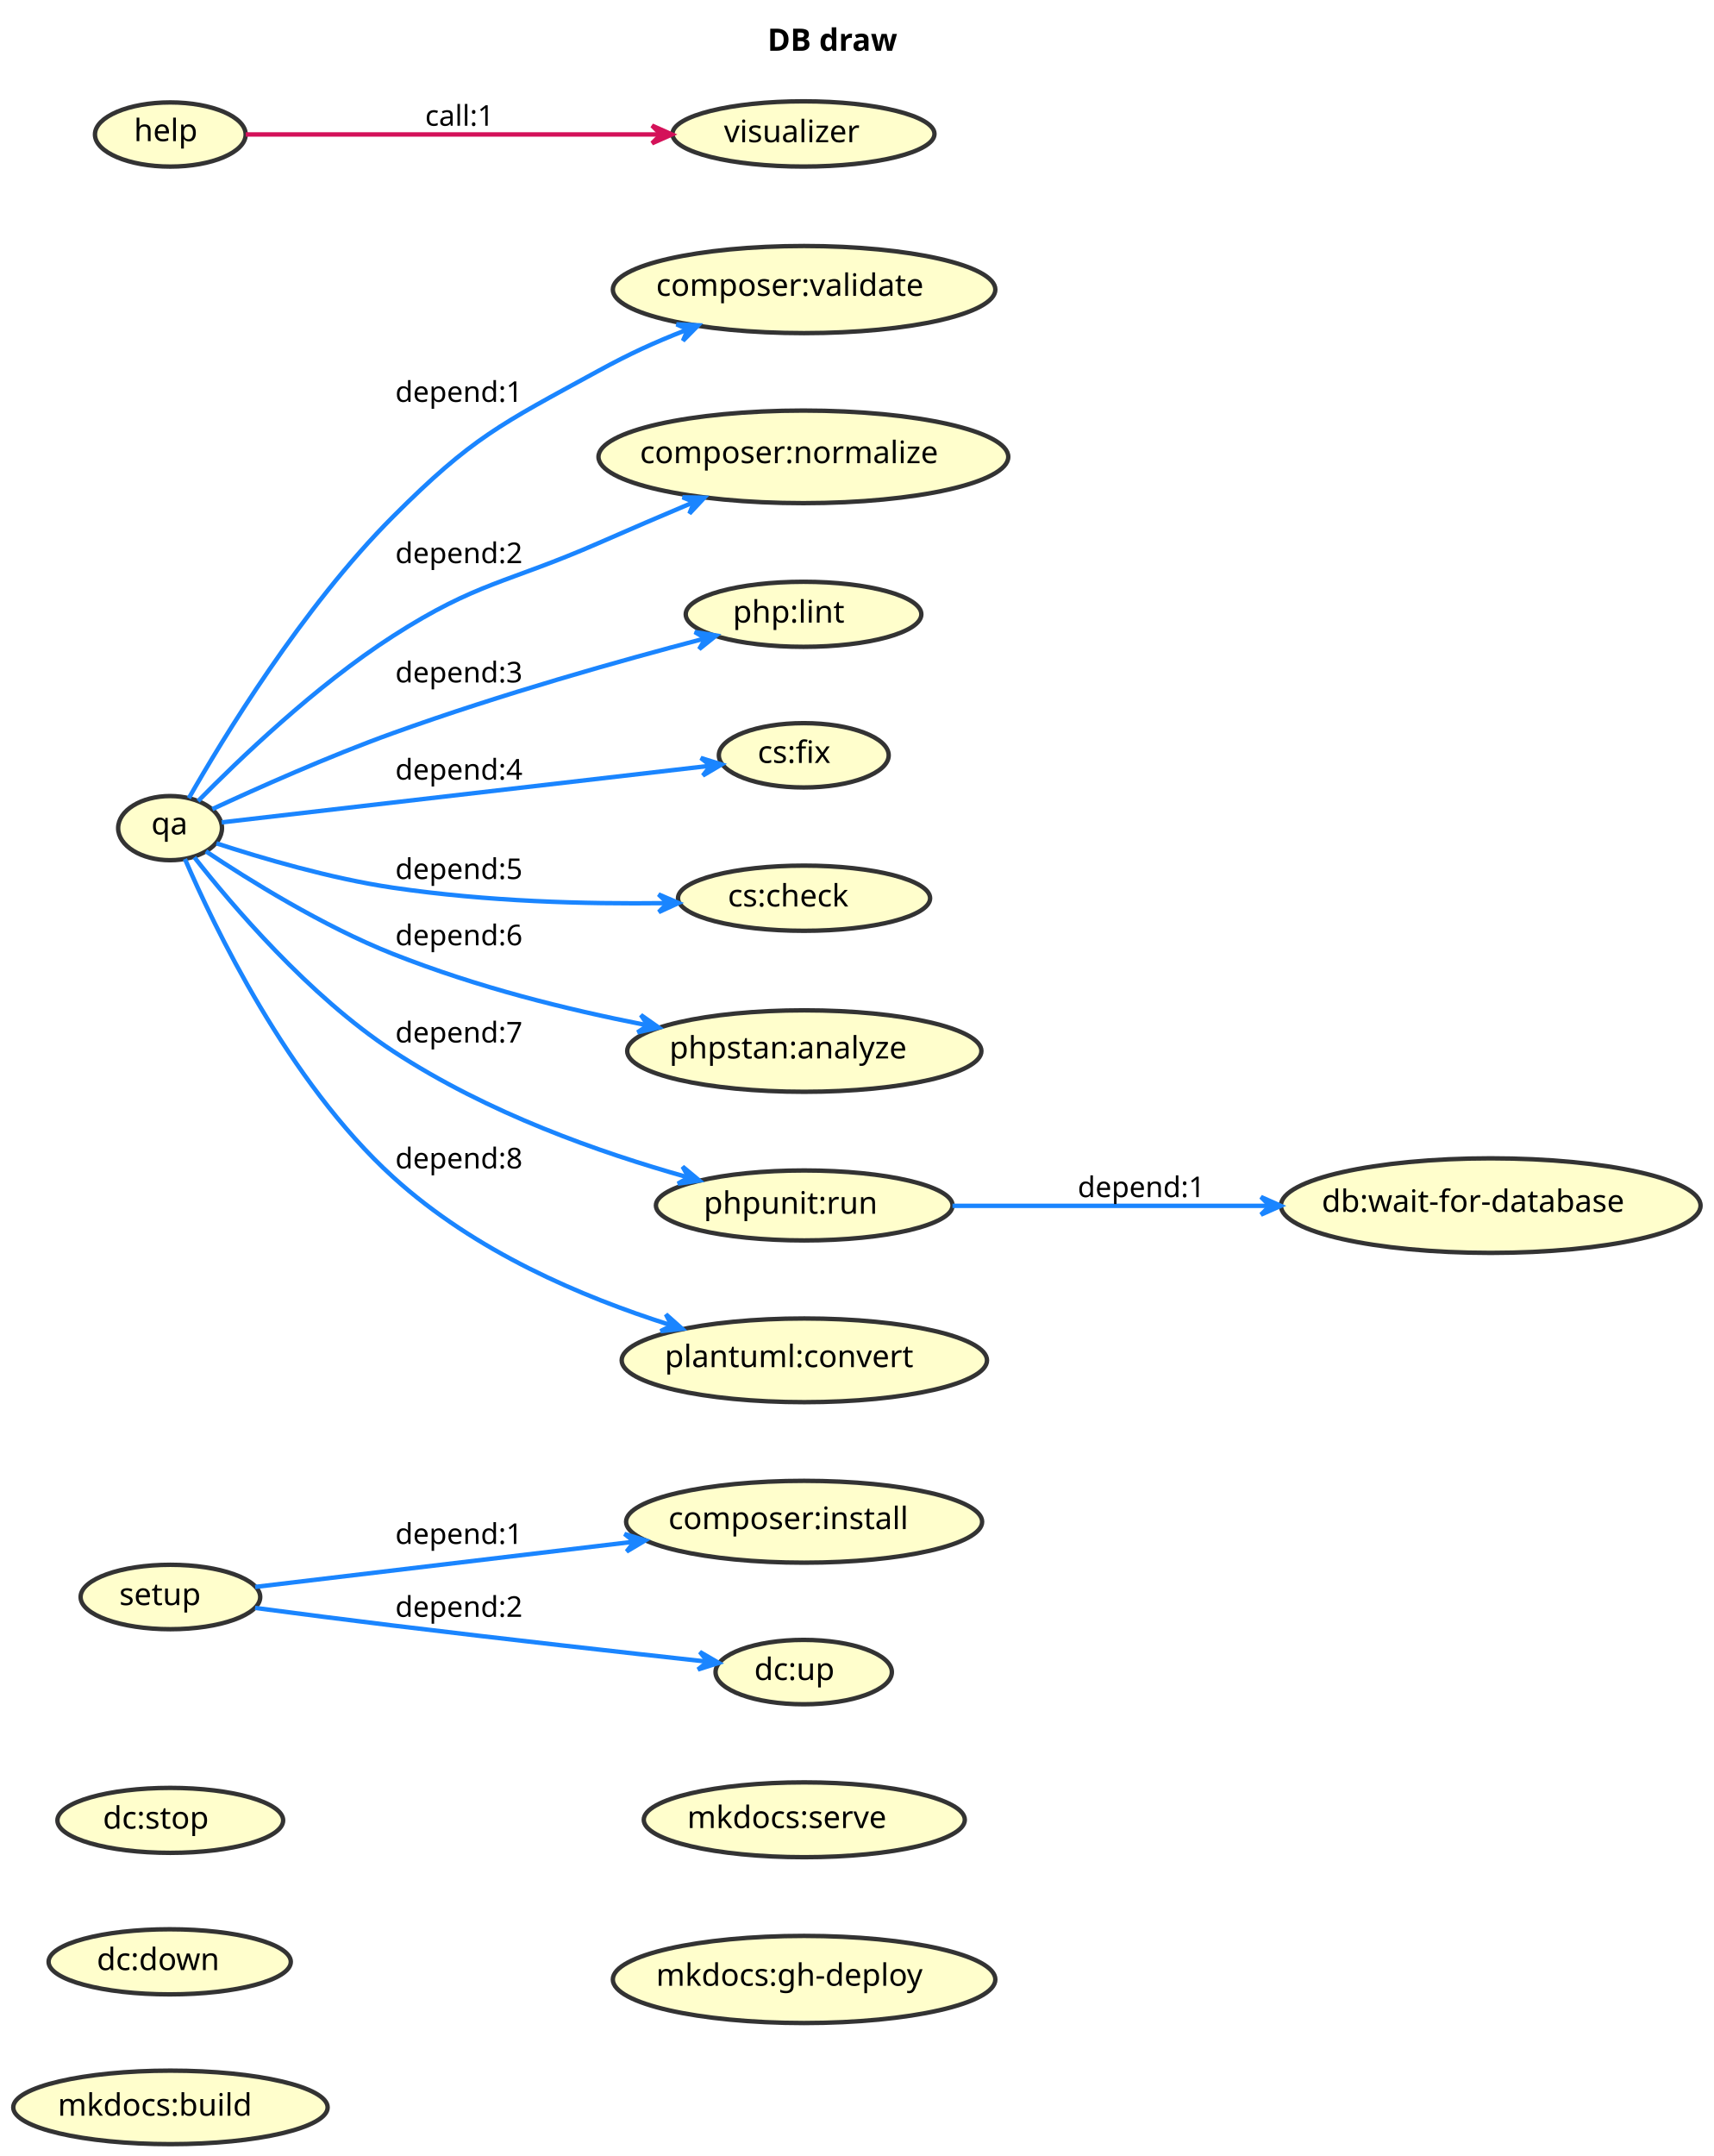
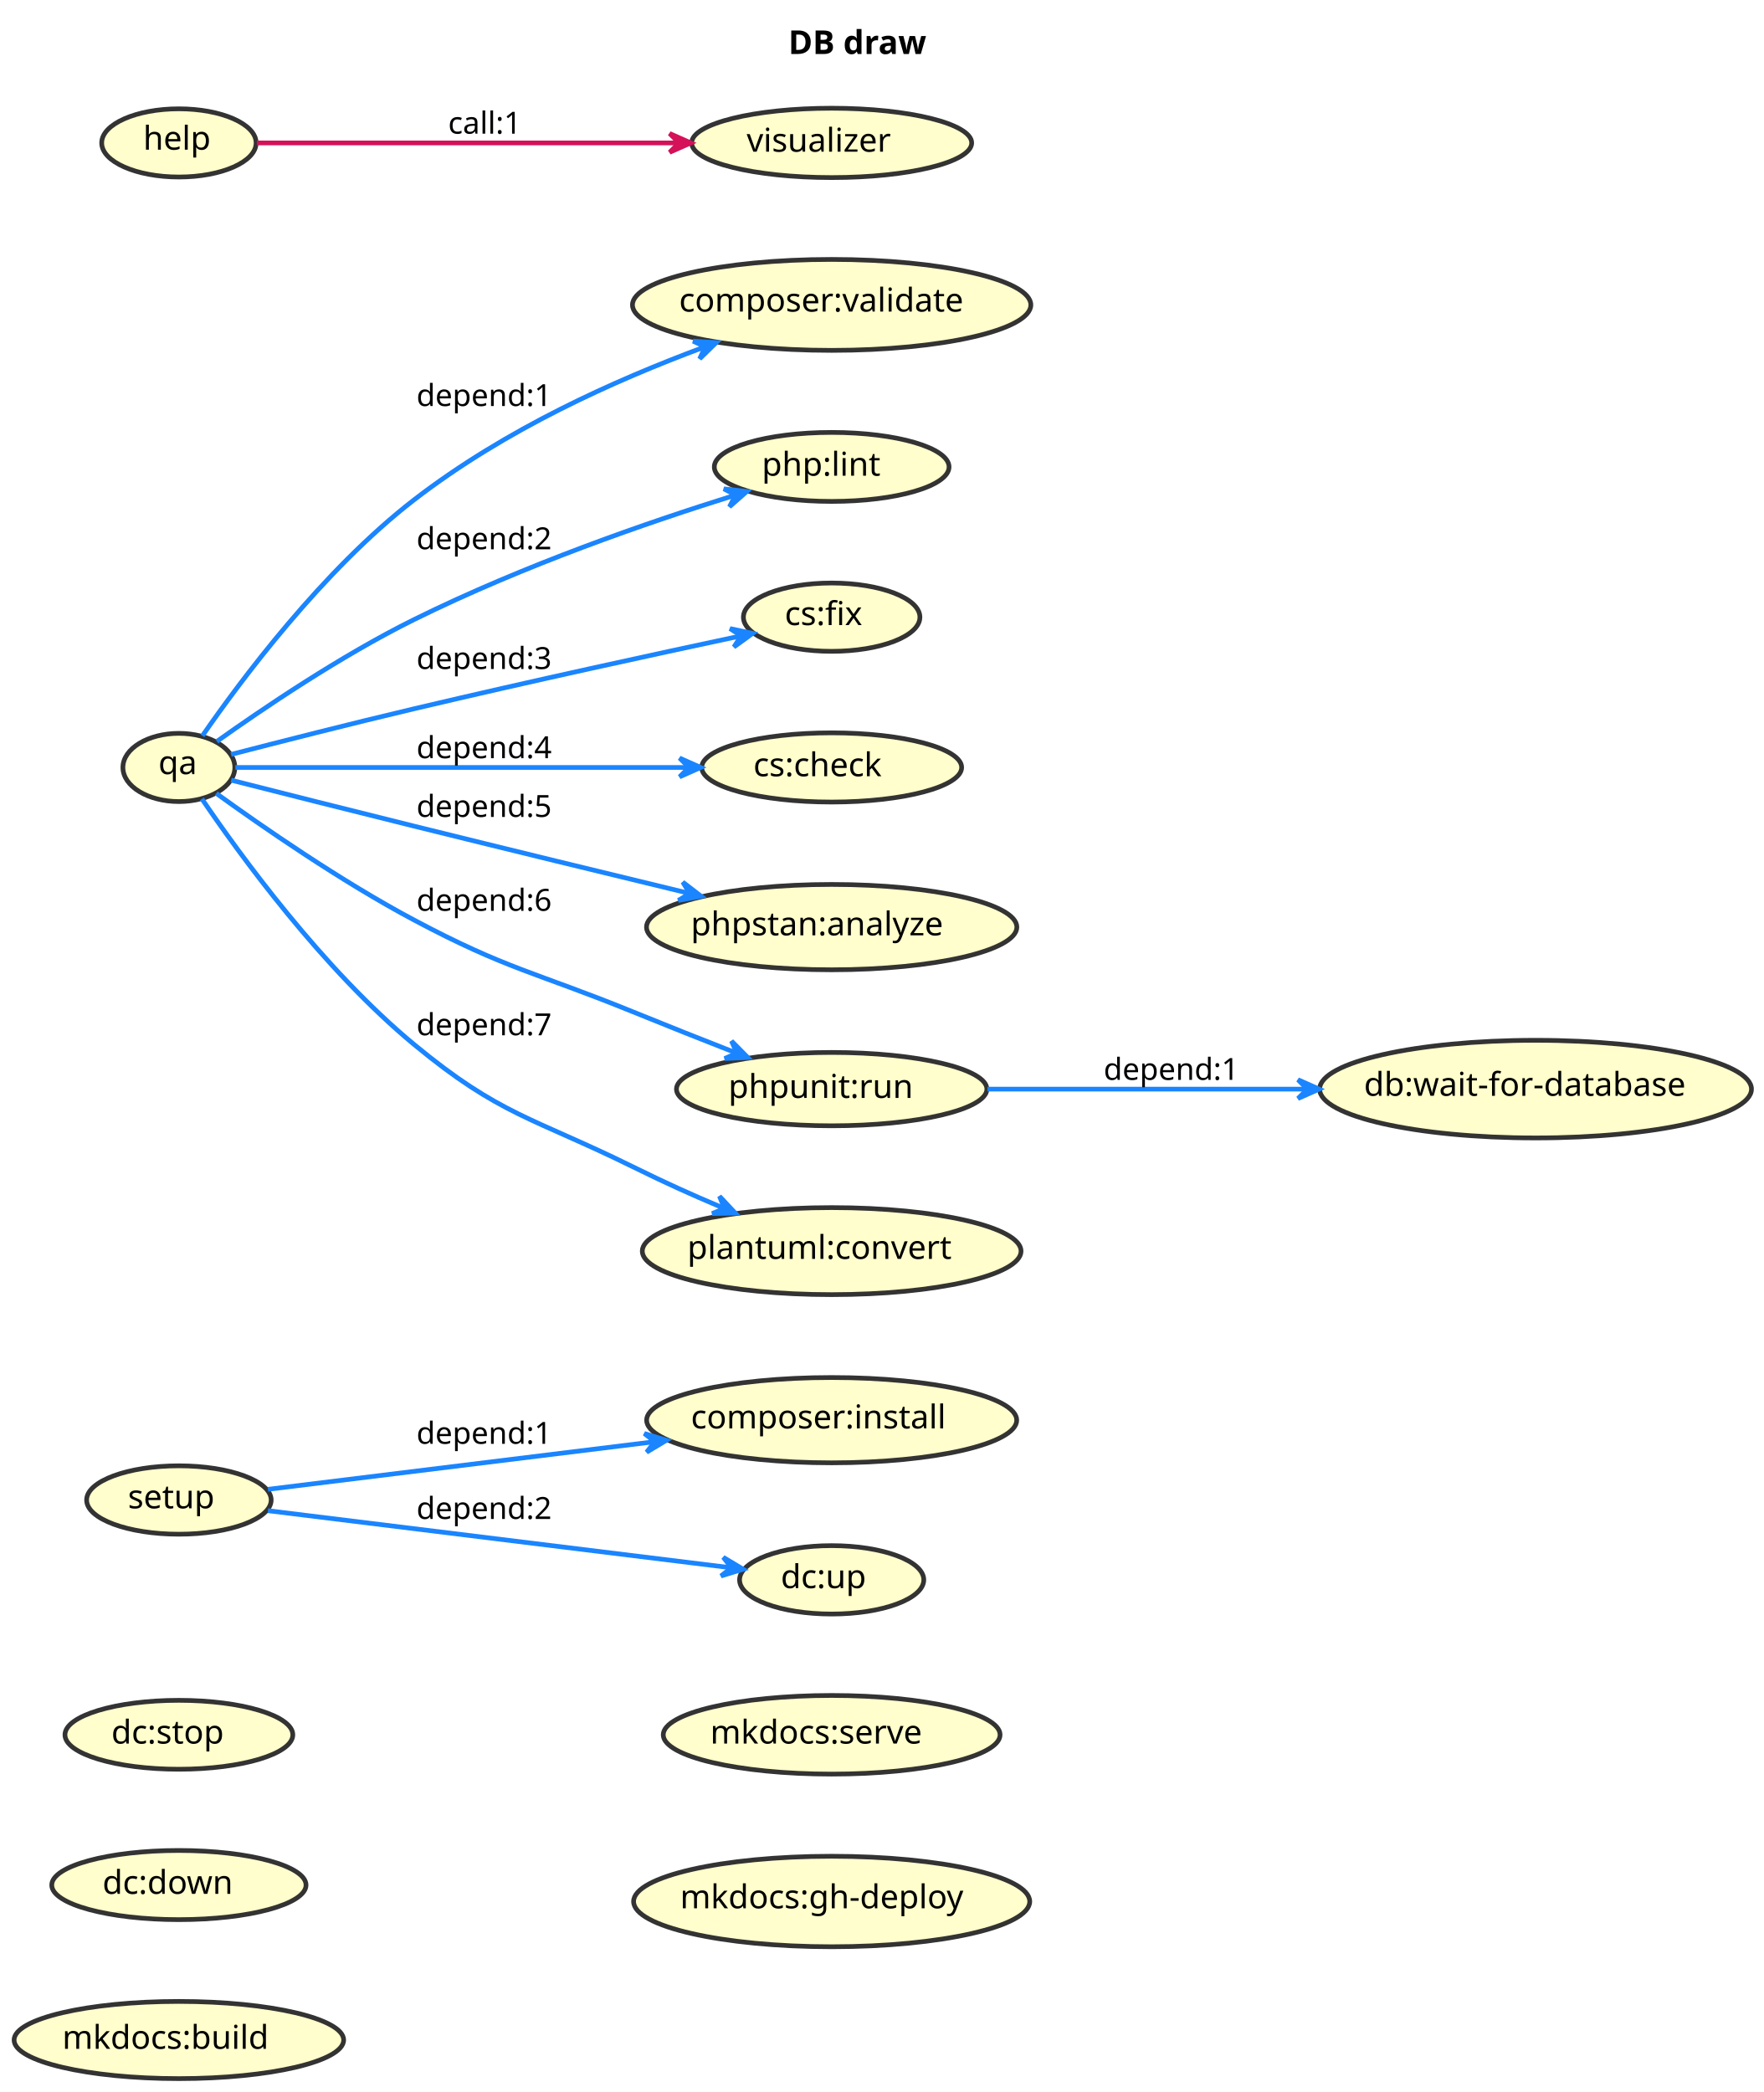
- <svg xmlns="http://www.w3.org/2000/svg" contentStyleType="text/css" height="976px" preserveAspectRatio="none" style="width:776px;height:976px;background:#FFFFFF;" version="1.1" viewBox="0 0 776 976" width="776px" zoomAndPan="magnify">
+ <svg xmlns="http://www.w3.org/2000/svg" contentStyleType="text/css" height="891px" preserveAspectRatio="none" style="width:751px;height:891px;background:#FFFFFF;" version="1.1" viewBox="0 0 751 891" width="751px" zoomAndPan="magnify">
  <defs />
  <g>
-     <text fill="#000000" font-family="sans-serif" font-size="14" font-weight="bold" lengthAdjust="spacing" textLength="67" x="347.512" y="22.995">DB draw</text>
+     <text fill="#000000" font-family="sans-serif" font-size="14" font-weight="bold" lengthAdjust="spacing" textLength="66.473" x="335.742" y="22.995">DB draw</text>
    <g id="elem_setup">
-       <ellipse cx="77.164" cy="722.944" fill="#FFFECC" rx="40.664" ry="14.581" style="stroke:#333333;stroke-width:2.0;" />
-       <text fill="#000000" font-family="sans-serif" font-size="14" lengthAdjust="spacing" textLength="41" x="54.012" y="726.606">setup</text>
+       <ellipse cx="76.192" cy="638.867" fill="#FFFECC" rx="39.302" ry="14.565" style="stroke:#333333;stroke-width:2.0;" />
+       <text fill="#000000" font-family="sans-serif" font-size="14" lengthAdjust="spacing" textLength="39.156" x="54.453" y="642.403">setup</text>
    </g>
    <g id="elem_composer:install">
-       <ellipse cx="364.111" cy="688.885" fill="#FFFECC" rx="80.611" ry="18.522" style="stroke:#333333;stroke-width:2.0;" />
-       <text fill="#000000" font-family="sans-serif" font-size="14" lengthAdjust="spacing" textLength="120" x="302.673" y="692.198">composer:install</text>
+       <ellipse cx="354.207" cy="604.866" fill="#FFFECC" rx="78.817" ry="18.163" style="stroke:#333333;stroke-width:2.0;" />
+       <text fill="#000000" font-family="sans-serif" font-size="14" lengthAdjust="spacing" textLength="115.637" x="294.265" y="608.378">composer:install</text>
    </g>
    <g id="elem_dc:up">
-       <ellipse cx="363.924" cy="756.935" fill="#FFFECC" rx="39.924" ry="14.572" style="stroke:#333333;stroke-width:2.0;" />
-       <text fill="#000000" font-family="sans-serif" font-size="14" lengthAdjust="spacing" textLength="40" x="341.541" y="760.528">dc:up</text>
+       <ellipse cx="354.211" cy="672.867" fill="#FFFECC" rx="39.231" ry="14.564" style="stroke:#333333;stroke-width:2.0;" />
+       <text fill="#000000" font-family="sans-serif" font-size="14" lengthAdjust="spacing" textLength="39.06" x="332.545" y="676.395">dc:up</text>
    </g>
    <g id="elem_qa">
-       <ellipse cx="77.006" cy="374.886" fill="#FFFECC" rx="23.506" ry="14.524" style="stroke:#333333;stroke-width:2.0;" />
-       <text fill="#000000" font-family="sans-serif" font-size="14" lengthAdjust="spacing" textLength="17" x="68.506" y="377.733">qa</text>
+       <ellipse cx="76.186" cy="326.866" fill="#FFFECC" rx="23.835" ry="14.524" style="stroke:#333333;stroke-width:2.0;" />
+       <text fill="#000000" font-family="sans-serif" font-size="14" lengthAdjust="spacing" textLength="17.466" x="67.453" y="329.713">qa</text>
    </g>
    <g id="elem_composer:validate">
-       <ellipse cx="364.1" cy="131.083" fill="#FFFECC" rx="86.6" ry="19.72" style="stroke:#333333;stroke-width:2.0;" />
-       <text fill="#000000" font-family="sans-serif" font-size="14" lengthAdjust="spacing" textLength="134" x="297.1" y="133.929">composer:validate</text>
-     </g>
-     <g id="elem_composer:normalize">
-       <ellipse cx="363.777" cy="206.818" fill="#FFFECC" rx="92.777" ry="20.955" style="stroke:#333333;stroke-width:2.0;" />
-       <text fill="#000000" font-family="sans-serif" font-size="14" lengthAdjust="spacing" textLength="148" x="289.777" y="209.665">composer:normalize</text>
+       <ellipse cx="354.205" cy="129.86" fill="#FFFECC" rx="84.835" ry="19.367" style="stroke:#333333;stroke-width:2.0;" />
+       <text fill="#000000" font-family="sans-serif" font-size="14" lengthAdjust="spacing" textLength="129.944" x="289.233" y="132.707">composer:validate</text>
    </g>
    <g id="elem_php:lint">
-       <ellipse cx="363.847" cy="278.084" fill="#FFFECC" rx="53.347" ry="14.722" style="stroke:#333333;stroke-width:2.0;" />
-       <text fill="#000000" font-family="sans-serif" font-size="14" lengthAdjust="spacing" textLength="58" x="331.847" y="281.832">php:lint</text>
+       <ellipse cx="354.212" cy="198.864" fill="#FFFECC" rx="49.992" ry="14.691" style="stroke:#333333;stroke-width:2.0;" />
+       <text fill="#000000" font-family="sans-serif" font-size="14" lengthAdjust="spacing" textLength="53.505" x="324.459" y="202.611">php:lint</text>
    </g>
    <g id="elem_cs:fix">
-       <ellipse cx="363.953" cy="341.918" fill="#FFFECC" rx="38.453" ry="14.556" style="stroke:#333333;stroke-width:2.0;" />
-       <text fill="#000000" font-family="sans-serif" font-size="14" lengthAdjust="spacing" textLength="38" x="343.09" y="345.372">cs:fix</text>
+       <ellipse cx="354.206" cy="262.86" fill="#FFFECC" rx="37.586" ry="14.547" style="stroke:#333333;stroke-width:2.0;" />
+       <text fill="#000000" font-family="sans-serif" font-size="14" lengthAdjust="spacing" textLength="36.812" x="334.235" y="266.229">cs:fix</text>
    </g>
    <g id="elem_cs:check">
-       <ellipse cx="364.08" cy="406.614" fill="#FFFECC" rx="57.08" ry="14.751" style="stroke:#333333;stroke-width:2.0;" />
-       <text fill="#000000" font-family="sans-serif" font-size="14" lengthAdjust="spacing" textLength="63" x="329.58" y="410.361">cs:check</text>
+       <ellipse cx="354.21" cy="326.861" fill="#FFFECC" rx="55.36" ry="14.738" style="stroke:#333333;stroke-width:2.0;" />
+       <text fill="#000000" font-family="sans-serif" font-size="14" lengthAdjust="spacing" textLength="60.696" x="320.862" y="330.608">cs:check</text>
    </g>
    <g id="elem_phpstan:analyze">
-       <ellipse cx="364.196" cy="475.802" fill="#FFFECC" rx="80.196" ry="18.439" style="stroke:#333333;stroke-width:2.0;" />
-       <text fill="#000000" font-family="sans-serif" font-size="14" lengthAdjust="spacing" textLength="119" x="303.104" y="479.161">phpstan:analyze</text>
+       <ellipse cx="354.21" cy="394.867" fill="#FFFECC" rx="78.87" ry="18.174" style="stroke:#333333;stroke-width:2.0;" />
+       <text fill="#000000" font-family="sans-serif" font-size="14" lengthAdjust="spacing" textLength="115.767" x="294.224" y="398.373">phpstan:analyze</text>
    </g>
    <g id="elem_phpunit:run">
-       <ellipse cx="364.168" cy="545.696" fill="#FFFECC" rx="67.168" ry="15.834" style="stroke:#333333;stroke-width:2.0;" />
-       <text fill="#000000" font-family="sans-serif" font-size="14" lengthAdjust="spacing" textLength="85" x="318.668" y="549.444">phpunit:run</text>
+       <ellipse cx="354.21" cy="463.865" fill="#FFFECC" rx="66.11" ry="15.622" style="stroke:#333333;stroke-width:2.0;" />
+       <text fill="#000000" font-family="sans-serif" font-size="14" lengthAdjust="spacing" textLength="81.99" x="310.214" y="467.612">phpunit:run</text>
    </g>
    <g id="elem_plantuml:convert">
-       <ellipse cx="364.212" cy="615.805" fill="#FFFECC" rx="82.712" ry="18.942" style="stroke:#333333;stroke-width:2.0;" />
-       <text fill="#000000" font-family="sans-serif" font-size="14" lengthAdjust="spacing" textLength="125" x="301.021" y="618.884">plantuml:convert</text>
+       <ellipse cx="354.208" cy="532.864" fill="#FFFECC" rx="80.658" ry="18.532" style="stroke:#333333;stroke-width:2.0;" />
+       <text fill="#000000" font-family="sans-serif" font-size="14" lengthAdjust="spacing" textLength="120.114" x="292.73" y="536.172">plantuml:convert</text>
    </g>
    <g id="elem_db:wait-for-database">
-       <ellipse cx="675.012" cy="545.765" fill="#FFFECC" rx="95.012" ry="21.402" style="stroke:#333333;stroke-width:2.0;" />
-       <text fill="#000000" font-family="sans-serif" font-size="14" lengthAdjust="spacing" textLength="153" x="598.512" y="548.612">db:wait-for-database</text>
+       <ellipse cx="653.998" cy="463.864" fill="#FFFECC" rx="91.958" ry="20.792" style="stroke:#333333;stroke-width:2.0;" />
+       <text fill="#000000" font-family="sans-serif" font-size="14" lengthAdjust="spacing" textLength="146.159" x="580.918" y="466.711">db:wait-for-database</text>
    </g>
    <g id="elem_help">
-       <ellipse cx="77.119" cy="60.889" fill="#FFFECC" rx="34.119" ry="14.526" style="stroke:#333333;stroke-width:2.0;" />
-       <text fill="#000000" font-family="sans-serif" font-size="14" lengthAdjust="spacing" textLength="32" x="60.672" y="63.901">help</text>
+       <ellipse cx="76.195" cy="60.867" fill="#FFFECC" rx="32.885" ry="14.524" style="stroke:#333333;stroke-width:2.0;" />
+       <text fill="#000000" font-family="sans-serif" font-size="14" lengthAdjust="spacing" textLength="30.263" x="60.982" y="63.744">help</text>
    </g>
    <g id="elem_visualizer">
-       <ellipse cx="363.82" cy="60.63" fill="#FFFECC" rx="59.32" ry="14.767" style="stroke:#333333;stroke-width:2.0;" />
-       <text fill="#000000" font-family="sans-serif" font-size="14" lengthAdjust="spacing" textLength="66" x="327.82" y="64.377">visualizer</text>
+       <ellipse cx="354.212" cy="60.862" fill="#FFFECC" rx="59.632" ry="14.769" style="stroke:#333333;stroke-width:2.0;" />
+       <text fill="#000000" font-family="sans-serif" font-size="14" lengthAdjust="spacing" textLength="66.418" x="318.003" y="64.61">visualizer</text>
    </g>
    <g id="elem_dc:stop">
-       <ellipse cx="77.108" cy="824.064" fill="#FFFECC" rx="51.108" ry="14.702" style="stroke:#333333;stroke-width:2.0;" />
-       <text fill="#000000" font-family="sans-serif" font-size="14" lengthAdjust="spacing" textLength="55" x="46.608" y="827.812">dc:stop</text>
+       <ellipse cx="76.192" cy="738.859" fill="#FFFECC" rx="48.523" ry="14.676" style="stroke:#333333;stroke-width:2.0;" />
+       <text fill="#000000" font-family="sans-serif" font-size="14" lengthAdjust="spacing" textLength="51.536" x="47.425" y="742.607">dc:stop</text>
    </g>
    <g id="elem_dc:down">
-       <ellipse cx="76.84" cy="888.097" fill="#FFFECC" rx="54.84" ry="14.734" style="stroke:#333333;stroke-width:2.0;" />
-       <text fill="#000000" font-family="sans-serif" font-size="14" lengthAdjust="spacing" textLength="60" x="43.84" y="891.844">dc:down</text>
+       <ellipse cx="76.191" cy="802.861" fill="#FFFECC" rx="54.151" ry="14.728" style="stroke:#333333;stroke-width:2.0;" />
+       <text fill="#000000" font-family="sans-serif" font-size="14" lengthAdjust="spacing" textLength="59.076" x="43.653" y="806.609">dc:down</text>
    </g>
    <g id="elem_mkdocs:build">
-       <ellipse cx="77.178" cy="953.998" fill="#FFFECC" rx="71.178" ry="16.636" style="stroke:#333333;stroke-width:2.0;" />
-       <text fill="#000000" font-family="sans-serif" font-size="14" lengthAdjust="spacing" textLength="96" x="26.178" y="957.746">mkdocs:build</text>
+       <ellipse cx="76.186" cy="868.86" fill="#FFFECC" rx="70.186" ry="16.437" style="stroke:#333333;stroke-width:2.0;" />
+       <text fill="#000000" font-family="sans-serif" font-size="14" lengthAdjust="spacing" textLength="93.331" x="26.52" y="872.607">mkdocs:build</text>
    </g>
    <g id="elem_mkdocs:serve">
-       <ellipse cx="364.187" cy="823.8" fill="#FFFECC" rx="72.687" ry="16.937" style="stroke:#333333;stroke-width:2.0;" />
-       <text fill="#000000" font-family="sans-serif" font-size="14" lengthAdjust="spacing" textLength="100" x="311.187" y="827.548">mkdocs:serve</text>
+       <ellipse cx="354.208" cy="738.859" fill="#FFFECC" rx="71.728" ry="16.746" style="stroke:#333333;stroke-width:2.0;" />
+       <text fill="#000000" font-family="sans-serif" font-size="14" lengthAdjust="spacing" textLength="97.467" x="302.475" y="742.606">mkdocs:serve</text>
    </g>
    <g id="elem_mkdocs:gh-deploy">
-       <ellipse cx="364.1" cy="896.083" fill="#FFFECC" rx="86.6" ry="19.72" style="stroke:#333333;stroke-width:2.0;" />
-       <text fill="#000000" font-family="sans-serif" font-size="14" lengthAdjust="spacing" textLength="134" x="297.1" y="898.929">mkdocs:gh-deploy</text>
+       <ellipse cx="354.209" cy="809.865" fill="#FFFECC" rx="84.359" ry="19.272" style="stroke:#333333;stroke-width:2.0;" />
+       <text fill="#000000" font-family="sans-serif" font-size="14" lengthAdjust="spacing" textLength="128.844" x="289.644" y="812.761">mkdocs:gh-deploy</text>
    </g>
    <g id="link_setup_composer:install">
-       <path d="M115.552,718.383 C160.368,713.037 230.304,704.694 286.252,698.019 " fill="none" id="setup-to-composer:install" style="stroke:#1A85FF;stroke-width:2.0;" />
-       <polygon fill="#1A85FF" points="292.21,697.308,282.8,694.402,287.245,697.9,283.747,702.346,292.21,697.308" style="stroke:#1A85FF;stroke-width:2.0;" />
-       <text fill="#000000" font-family="sans-serif" font-size="13" lengthAdjust="spacing" textLength="61" x="179" y="698.93">depend:1</text>
+       <path d="M114.12,634.313 C157.39,628.983 224.025,620.776 277.895,614.146 " fill="none" id="setup-to-composer:install" style="stroke:#1A85FF;stroke-width:2.0;" />
+       <polygon fill="#1A85FF" points="283.85,613.413,274.429,610.542,278.887,614.024,275.406,618.482,283.85,613.413" style="stroke:#1A85FF;stroke-width:2.0;" />
+       <text fill="#000000" font-family="sans-serif" font-size="13" lengthAdjust="spacing" textLength="61.642" x="177.37" y="614.93">depend:1</text>
    </g>
    <g id="link_setup_dc:up">
-       <path d="M115.496,727.884 C134.257,730.359 157.319,733.345 178,735.863 C229.019,742.074 282.064,748.016 319.457,752.123 " fill="none" id="setup-to-dc:up" style="stroke:#1A85FF;stroke-width:2.0;" />
-       <polygon fill="#1A85FF" points="325.421,752.778,316.911,747.819,320.451,752.232,316.038,755.771,325.421,752.778" style="stroke:#1A85FF;stroke-width:2.0;" />
-       <text fill="#000000" font-family="sans-serif" font-size="13" lengthAdjust="spacing" textLength="61" x="179" y="731.93">depend:2</text>
+       <path d="M114.12,643.413 C167.01,649.933 257.765,661.109 310.535,667.609 " fill="none" id="setup-to-dc:up" style="stroke:#1A85FF;stroke-width:2.0;" />
+       <polygon fill="#1A85FF" points="316.49,668.343,308.046,663.273,311.527,667.731,307.068,671.212,316.49,668.343" style="stroke:#1A85FF;stroke-width:2.0;" />
+       <text fill="#000000" font-family="sans-serif" font-size="13" lengthAdjust="spacing" textLength="61.642" x="177.37" y="646.93">depend:2</text>
    </g>
    <g id="link_qa_composer:validate">
-       <path d="M85.512,361.303 C100.634,334.78 136.838,275.037 178,233.863 C213.834,198.018 226.515,192.153 271,167.863 C285.203,160.108 295.796,155.255 310.582,149.44 " fill="none" id="qa-to-composer:validate" style="stroke:#1A85FF;stroke-width:2.0;" />
-       <polygon fill="#1A85FF" points="316.166,147.244,306.327,146.815,311.513,149.074,309.254,154.26,316.166,147.244" style="stroke:#1A85FF;stroke-width:2.0;" />
-       <text fill="#000000" font-family="sans-serif" font-size="13" lengthAdjust="spacing" textLength="61" x="179" y="181.93">depend:1</text>
-     </g>
-     <g id="link_qa_composer:normalize">
-       <path d="M89.691,362.625 C107.465,344.525 142.936,310.343 178,287.863 C216.18,263.386 229.453,264.048 271,245.863 C286.575,239.046 298.18,234.068 313.395,227.638 " fill="none" id="qa-to-composer:normalize" style="stroke:#1A85FF;stroke-width:2.0;" />
-       <polygon fill="#1A85FF" points="318.922,225.303,309.075,225.122,314.316,227.249,312.189,232.491,318.922,225.303" style="stroke:#1A85FF;stroke-width:2.0;" />
-       <text fill="#000000" font-family="sans-serif" font-size="13" lengthAdjust="spacing" textLength="61" x="179" y="254.93">depend:2</text>
+       <path d="M86.2,313.383 C102.13,290.353 137.32,242.993 176.37,212.863 C215.58,182.623 261.958,161.978 299.408,148.018 " fill="none" id="qa-to-composer:validate" style="stroke:#1A85FF;stroke-width:2.0;" />
+       <polygon fill="#1A85FF" points="305.03,145.923,295.2,145.318,300.345,147.669,297.994,152.814,305.03,145.923" style="stroke:#1A85FF;stroke-width:2.0;" />
+       <text fill="#000000" font-family="sans-serif" font-size="13" lengthAdjust="spacing" textLength="61.642" x="177.37" y="172.93">depend:1</text>
    </g>
    <g id="link_qa_php:lint">
-       <path d="M96.162,366.256 C115.997,357.045 148.834,342.346 178,331.863 C227.748,313.982 280.756,299.128 318.492,289.208 " fill="none" id="qa-to-php:lint" style="stroke:#1A85FF;stroke-width:2.0;" />
-       <polygon fill="#1A85FF" points="324.295,287.683,314.574,286.102,319.459,288.954,316.608,293.839,324.295,287.683" style="stroke:#1A85FF;stroke-width:2.0;" />
-       <text fill="#000000" font-family="sans-serif" font-size="13" lengthAdjust="spacing" textLength="61" x="179" y="308.93">depend:3</text>
+       <path d="M92.39,315.753 C111.35,302.243 145.1,279.323 176.37,263.863 C223.73,240.463 275.984,222.505 312.344,211.125 " fill="none" id="qa-to-php:lint" style="stroke:#1A85FF;stroke-width:2.0;" />
+       <polygon fill="#1A85FF" points="318.07,209.333,308.286,208.204,313.298,210.826,310.676,215.838,318.07,209.333" style="stroke:#1A85FF;stroke-width:2.0;" />
+       <text fill="#000000" font-family="sans-serif" font-size="13" lengthAdjust="spacing" textLength="61.642" x="177.37" y="233.93">depend:2</text>
    </g>
    <g id="link_qa_cs:fix">
-       <path d="M100.364,372.274 C149.441,366.591 260.998,353.674 320.782,346.751 " fill="none" id="qa-to-cs:fix" style="stroke:#1A85FF;stroke-width:2.0;" />
-       <polygon fill="#1A85FF" points="326.742,346.061,317.342,343.123,321.775,346.636,318.262,351.07,326.742,346.061" style="stroke:#1A85FF;stroke-width:2.0;" />
-       <text fill="#000000" font-family="sans-serif" font-size="13" lengthAdjust="spacing" textLength="61" x="179" y="352.93">depend:4</text>
+       <path d="M98.42,321.313 C118.48,316.123 149.41,308.233 176.37,301.863 C226.55,290.013 279.142,278.594 314.682,271.014 " fill="none" id="qa-to-cs:fix" style="stroke:#1A85FF;stroke-width:2.0;" />
+       <polygon fill="#1A85FF" points="320.55,269.763,310.914,267.728,315.66,270.806,312.582,275.552,320.55,269.763" style="stroke:#1A85FF;stroke-width:2.0;" />
+       <text fill="#000000" font-family="sans-serif" font-size="13" lengthAdjust="spacing" textLength="61.642" x="177.37" y="284.93">depend:3</text>
    </g>
    <g id="link_qa_cs:check">
-       <path d="M98.006,381.771 C117.985,388.309 149.709,397.721 178,401.863 C221.077,408.169 264.381,409.27 301.253,408.843 " fill="none" id="qa-to-cs:check" style="stroke:#1A85FF;stroke-width:2.0;" />
-       <polygon fill="#1A85FF" points="307.253,408.774,298.207,404.878,302.253,408.832,298.3,412.878,307.253,408.774" style="stroke:#1A85FF;stroke-width:2.0;" />
-       <text fill="#000000" font-family="sans-serif" font-size="13" lengthAdjust="spacing" textLength="61" x="179" y="397.93">depend:5</text>
+       <path d="M100.24,326.863 C143.52,326.863 231.98,326.863 292.43,326.863 " fill="none" id="qa-to-cs:check" style="stroke:#1A85FF;stroke-width:2.0;" />
+       <polygon fill="#1A85FF" points="298.43,326.863,289.43,322.863,293.43,326.863,289.43,330.863,298.43,326.863" style="stroke:#1A85FF;stroke-width:2.0;" />
+       <text fill="#000000" font-family="sans-serif" font-size="13" lengthAdjust="spacing" textLength="61.642" x="177.37" y="322.93">depend:4</text>
    </g>
    <g id="link_qa_phpstan:analyze">
-       <path d="M93.239,385.394 C112.273,398.103 146.213,419.322 178,431.863 C216.695,447.129 256.229,456.866 292.38,463.997 " fill="none" id="qa-to-phpstan:analyze" style="stroke:#1A85FF;stroke-width:2.0;" />
-       <polygon fill="#1A85FF" points="298.267,465.158,290.211,459.492,293.361,464.19,288.663,467.34,298.267,465.158" style="stroke:#1A85FF;stroke-width:2.0;" />
-       <text fill="#000000" font-family="sans-serif" font-size="13" lengthAdjust="spacing" textLength="61" x="179" y="427.93">depend:6</text>
+       <path d="M98.46,332.283 C118.53,337.383 149.48,345.203 176.37,351.863 C217.31,362.003 257.808,371.853 292.778,380.303 " fill="none" id="qa-to-phpstan:analyze" style="stroke:#1A85FF;stroke-width:2.0;" />
+       <polygon fill="#1A85FF" points="298.61,381.713,290.801,375.711,293.75,380.538,288.922,383.487,298.61,381.713" style="stroke:#1A85FF;stroke-width:2.0;" />
+       <text fill="#000000" font-family="sans-serif" font-size="13" lengthAdjust="spacing" textLength="61.642" x="177.37" y="347.93">depend:5</text>
    </g>
    <g id="link_qa_phpunit:run">
-       <path d="M87.997,388.089 C104.594,409.244 139.812,450.852 178,475.863 C221.234,504.18 271.798,521.766 310.891,532.795 " fill="none" id="qa-to-phpunit:run" style="stroke:#1A85FF;stroke-width:2.0;" />
-       <polygon fill="#1A85FF" points="316.666,534.424,309.09,528.13,311.854,533.066,306.918,535.83,316.666,534.424" style="stroke:#1A85FF;stroke-width:2.0;" />
-       <text fill="#000000" font-family="sans-serif" font-size="13" lengthAdjust="spacing" textLength="61" x="179" y="471.93">depend:7</text>
+       <path d="M92.11,337.903 C111.08,351.613 145.1,375.243 176.37,391.863 C215.95,412.903 227.85,413.993 269.37,430.863 C285.46,437.403 297.763,442.285 312.883,448.205 " fill="none" id="qa-to-phpunit:run" style="stroke:#1A85FF;stroke-width:2.0;" />
+       <polygon fill="#1A85FF" points="318.47,450.393,311.548,443.387,313.814,448.57,308.631,450.836,318.47,450.393" style="stroke:#1A85FF;stroke-width:2.0;" />
+       <text fill="#000000" font-family="sans-serif" font-size="13" lengthAdjust="spacing" textLength="61.642" x="177.37" y="387.93">depend:6</text>
    </g>
    <g id="link_qa_plantuml:convert">
-       <path d="M83.745,388.865 C96.617,418.767 130.414,489.653 178,532.863 C215.398,566.822 263.284,586.962 303.172,599.711 " fill="none" id="qa-to-plantuml:convert" style="stroke:#1A85FF;stroke-width:2.0;" />
-       <polygon fill="#1A85FF" points="308.887,601.538,301.532,594.988,304.124,600.016,299.096,602.608,308.887,601.538" style="stroke:#1A85FF;stroke-width:2.0;" />
-       <text fill="#000000" font-family="sans-serif" font-size="13" lengthAdjust="spacing" textLength="61" x="179" y="528.93">depend:8</text>
+       <path d="M86,340.263 C101.9,363.683 137.39,412.633 176.37,444.863 C212.87,475.043 226.89,475.943 269.37,496.863 C283.44,503.793 293.634,508.416 307.634,514.336 " fill="none" id="qa-to-plantuml:convert" style="stroke:#1A85FF;stroke-width:2.0;" />
+       <polygon fill="#1A85FF" points="313.16,516.673,306.428,509.483,308.555,514.726,303.313,516.852,313.16,516.673" style="stroke:#1A85FF;stroke-width:2.0;" />
+       <text fill="#000000" font-family="sans-serif" font-size="13" lengthAdjust="spacing" textLength="61.642" x="177.37" y="440.93">depend:7</text>
    </g>
    <g id="link_phpunit:run_db:wait-for-database">
-       <path d="M431.288,545.863 C474.646,545.863 525.943,545.863 573.978,545.863 " fill="none" id="phpunit:run-to-db:wait-for-database" style="stroke:#1A85FF;stroke-width:2.0;" />
-       <polygon fill="#1A85FF" points="579.978,545.863,570.978,541.863,574.978,545.863,570.978,549.863,579.978,545.863" style="stroke:#1A85FF;stroke-width:2.0;" />
-       <text fill="#000000" font-family="sans-serif" font-size="13" lengthAdjust="spacing" textLength="61" x="488" y="541.93">depend:1</text>
+       <path d="M420.56,463.863 C461.99,463.863 510.19,463.863 555.82,463.863 " fill="none" id="phpunit:run-to-db:wait-for-database" style="stroke:#1A85FF;stroke-width:2.0;" />
+       <polygon fill="#1A85FF" points="561.82,463.863,552.82,459.863,556.82,463.863,552.82,467.863,561.82,463.863" style="stroke:#1A85FF;stroke-width:2.0;" />
+       <text fill="#000000" font-family="sans-serif" font-size="13" lengthAdjust="spacing" textLength="61.642" x="470.04" y="459.93">depend:1</text>
    </g>
    <g id="link_help_visualizer">
-       <path d="M111.251,60.863 C158.532,60.863 239.915,60.863 298.258,60.863 " fill="none" id="help-to-visualizer" style="stroke:#D41159;stroke-width:2.0;" />
-       <polygon fill="#D41159" points="304.258,60.863,295.258,56.863,299.258,60.863,295.258,64.863,304.258,60.863" style="stroke:#D41159;stroke-width:2.0;" />
-       <text fill="#000000" font-family="sans-serif" font-size="13" lengthAdjust="spacing" textLength="34" x="192.5" y="56.93">call:1</text>
+       <path d="M109.39,60.863 C154.61,60.863 231.71,60.863 288.2,60.863 " fill="none" id="help-to-visualizer" style="stroke:#D41159;stroke-width:2.0;" />
+       <polygon fill="#D41159" points="294.2,60.863,285.2,56.863,289.2,60.863,285.2,64.863,294.2,60.863" style="stroke:#D41159;stroke-width:2.0;" />
+       <text fill="#000000" font-family="sans-serif" font-size="13" lengthAdjust="spacing" textLength="34.988" x="190.87" y="56.93">call:1</text>
    </g>
  </g>
</svg>
